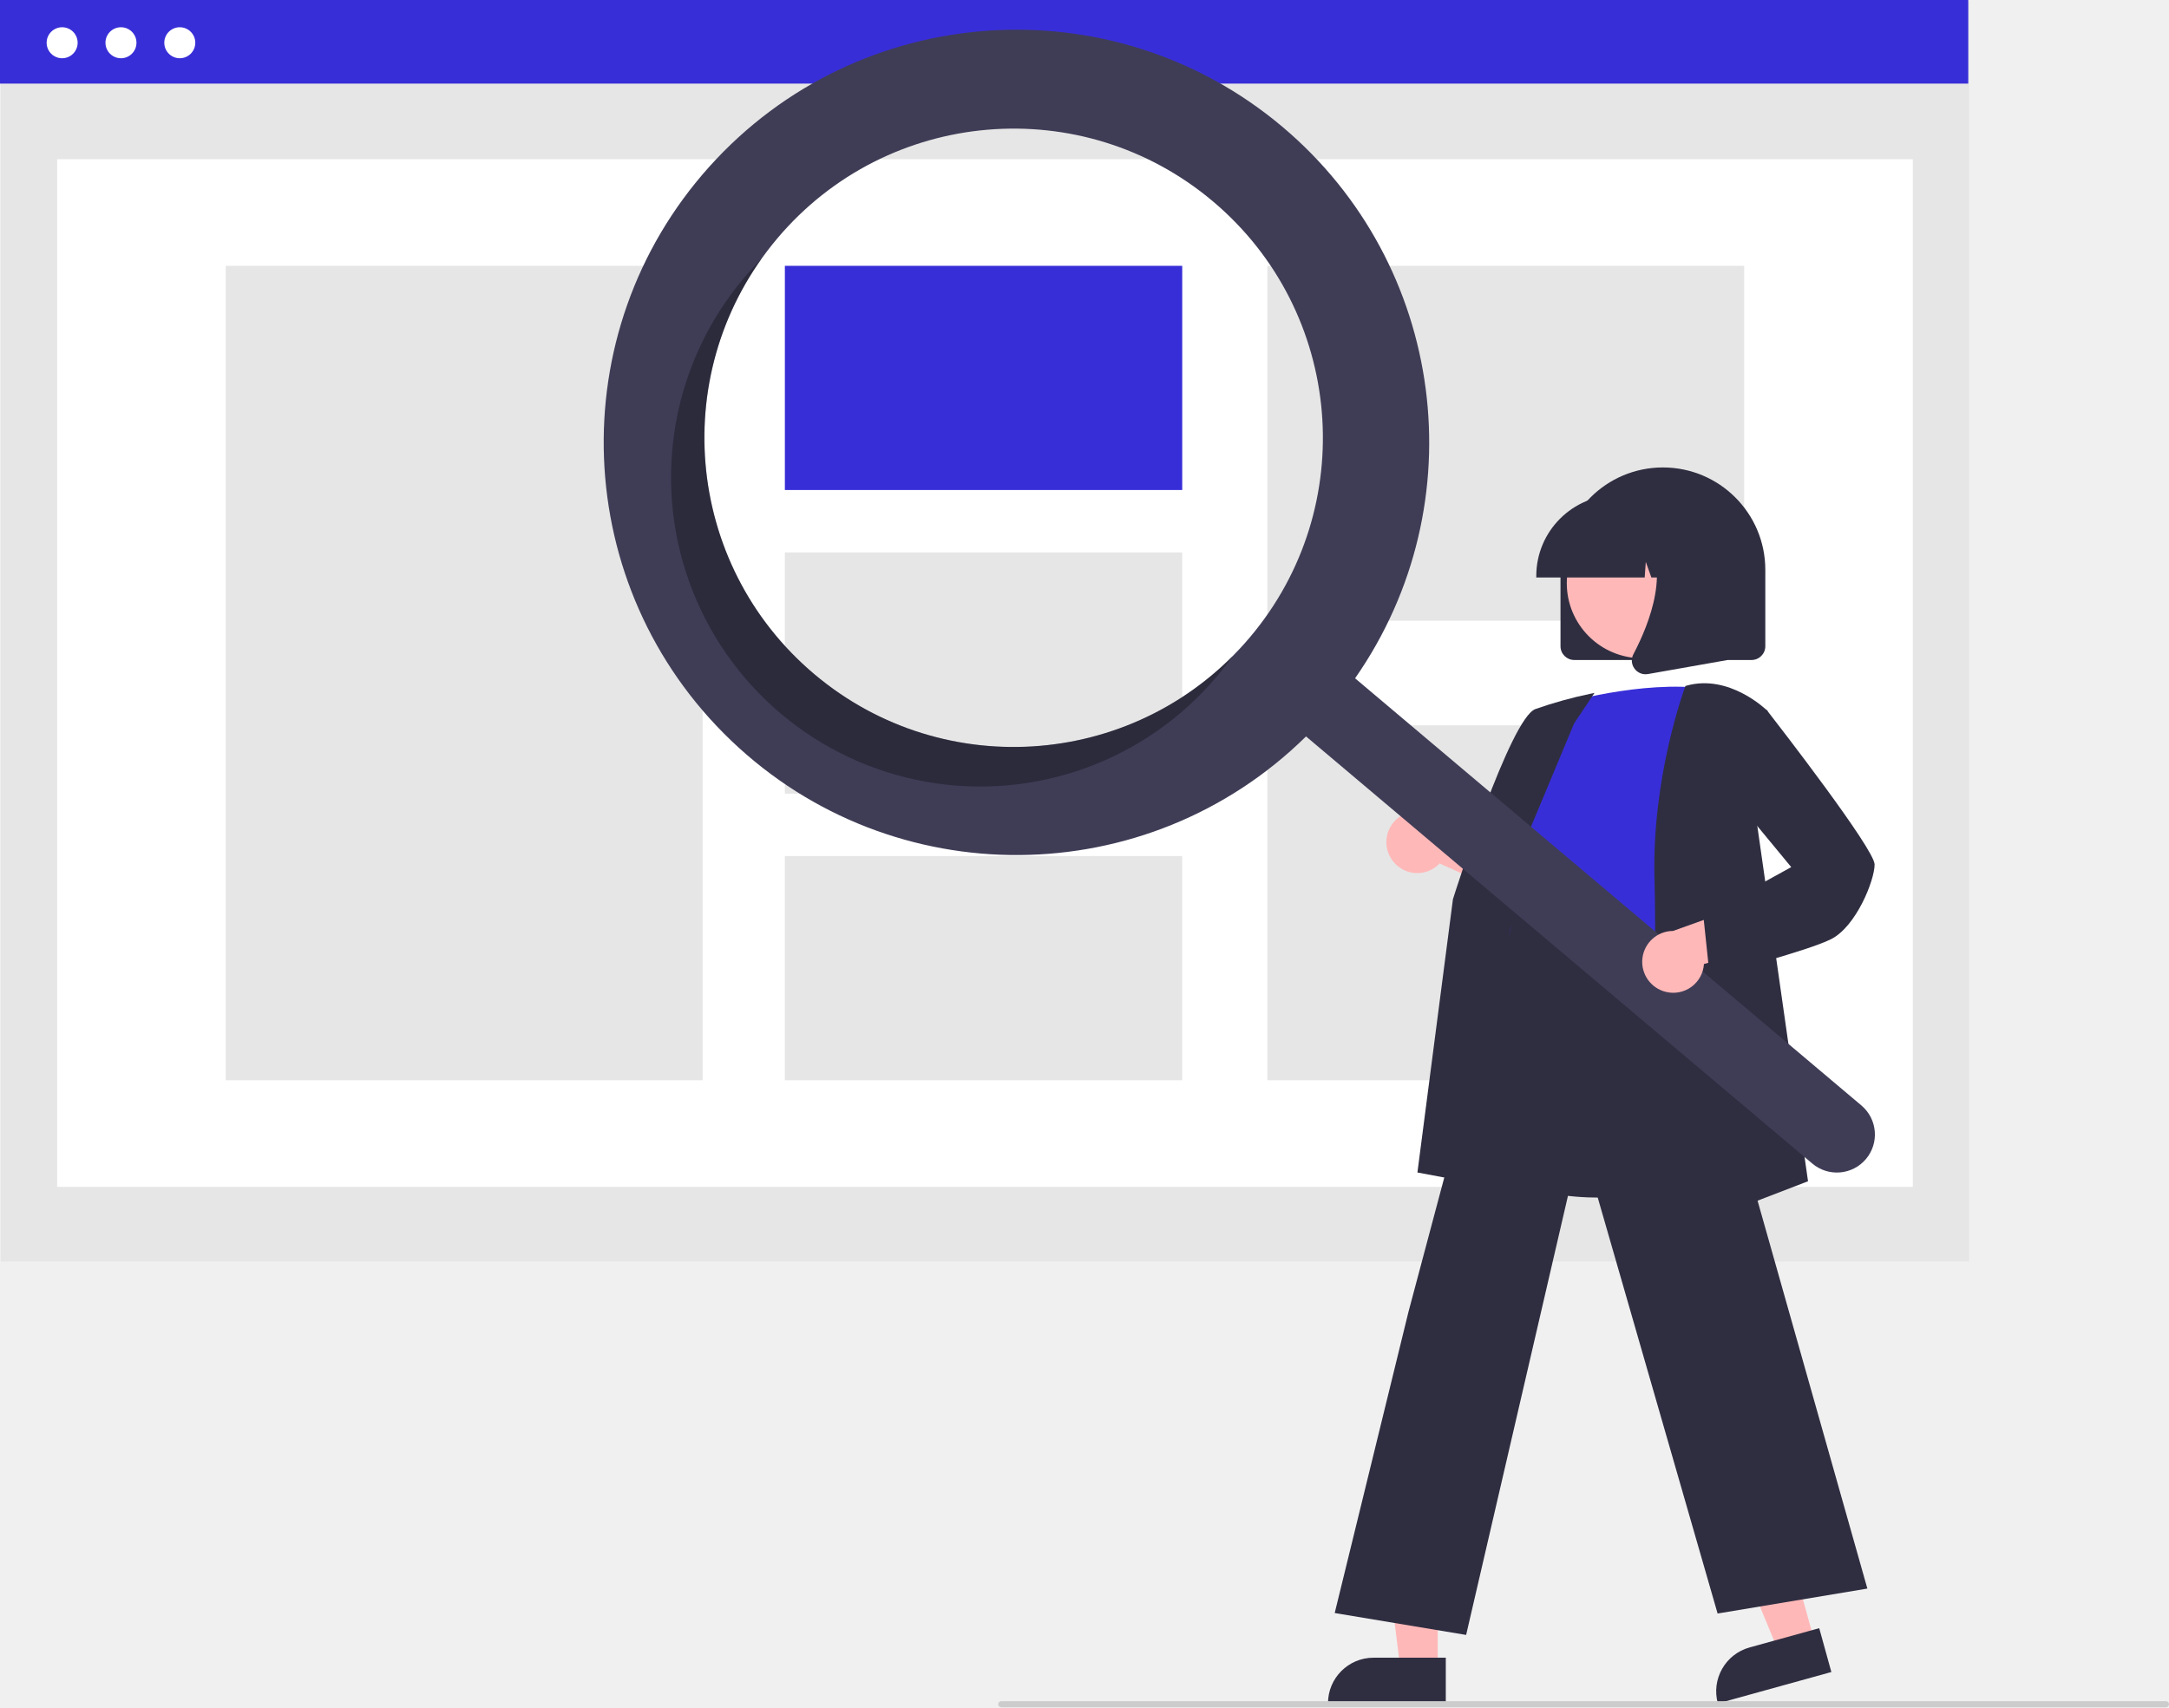
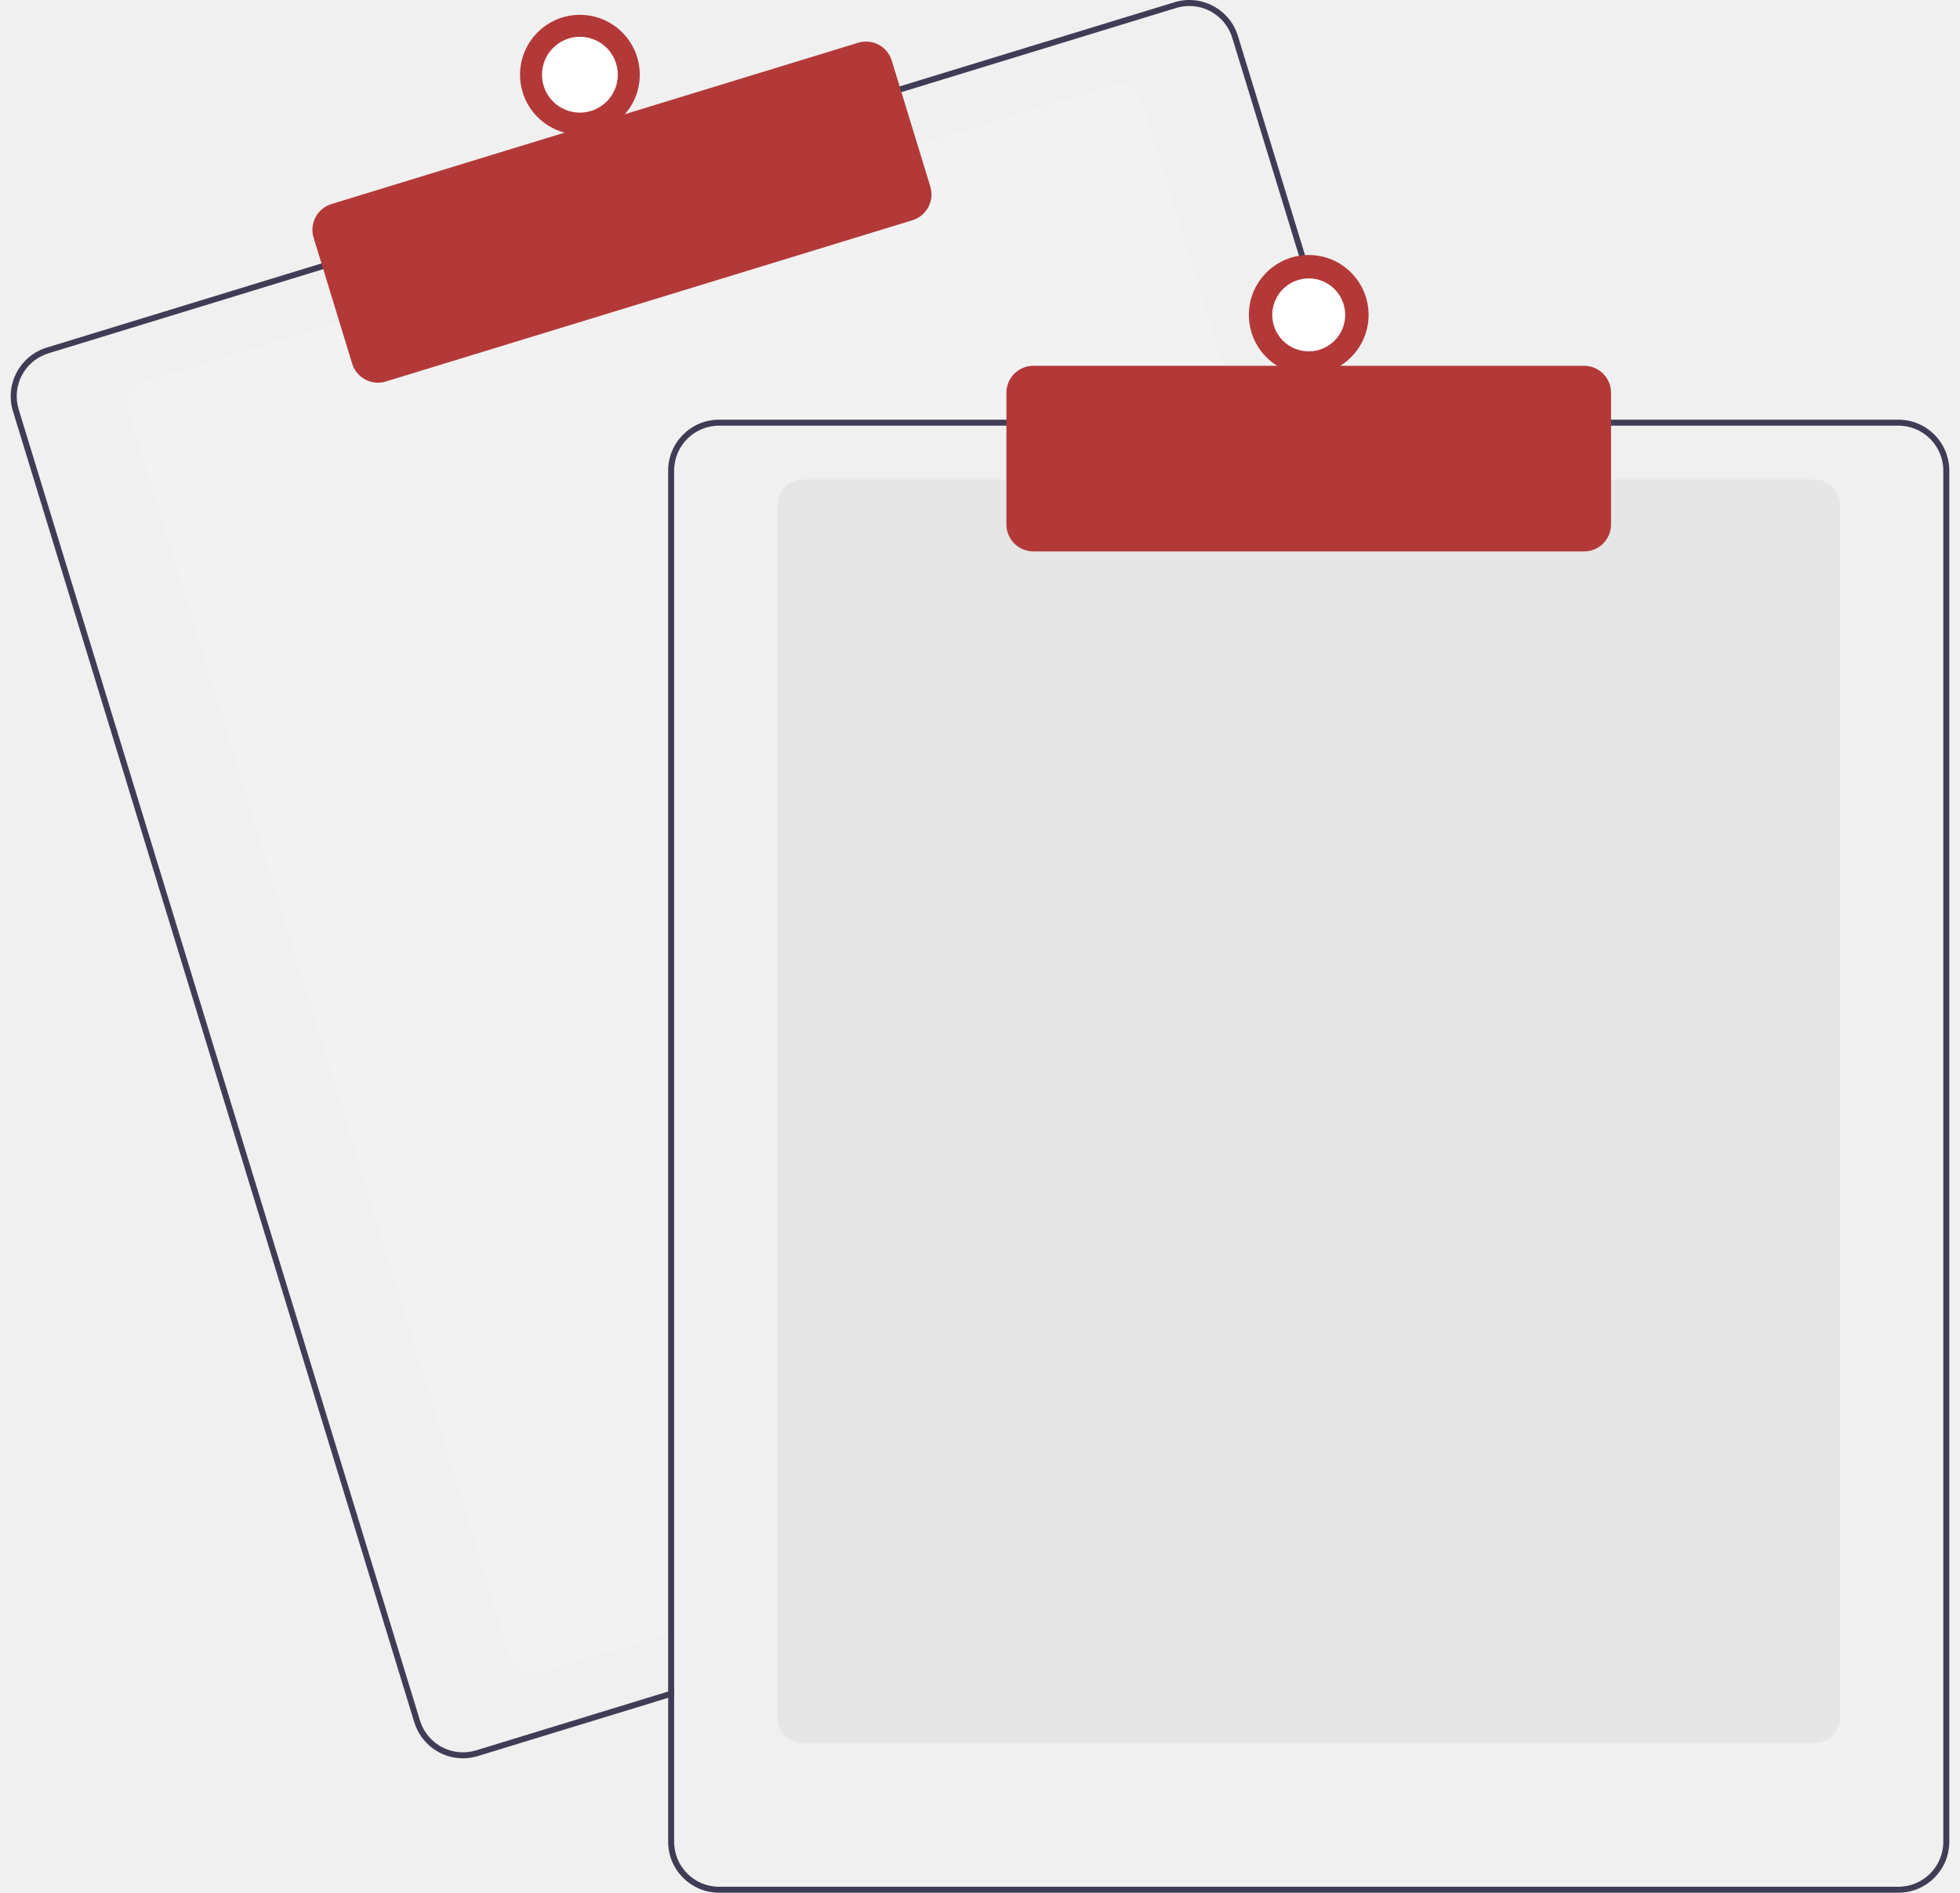
- <svg xmlns="http://www.w3.org/2000/svg" data-name="Layer 1" width="709.533" height="558.594" viewBox="0 0 709.533 558.594">
-   <rect x="0.275" y="0.365" width="643.862" height="412.358" fill="#e6e6e6" />
-   <rect x="18.686" y="52.085" width="607.039" height="336.243" fill="#fff" />
-   <rect width="643.862" height="27.354" fill="#382ed8" />
-   <circle cx="20.327" cy="13.985" r="5.07" fill="#fff" />
-   <circle cx="39.571" cy="13.985" r="5.07" fill="#fff" />
-   <circle cx="58.814" cy="13.985" r="5.07" fill="#fff" />
-   <rect x="73.844" y="86.973" width="155.981" height="266.467" fill="#e6e6e6" />
-   <rect x="256.75" y="86.973" width="129.984" height="73.348" fill="#382ed8" />
-   <rect x="256.75" y="180.747" width="129.984" height="78.919" fill="#e6e6e6" />
-   <rect x="256.75" y="280.092" width="129.984" height="73.348" fill="#e6e6e6" />
-   <rect x="414.587" y="86.973" width="155.981" height="116.125" fill="#e6e6e6" />
-   <rect x="414.587" y="237.315" width="155.981" height="116.125" fill="#e6e6e6" />
-   <path d="M755.712,382.143v-25a33.5,33.5,0,1,1,67,0v25a4.505,4.505,0,0,1-4.5,4.5h-58A4.505,4.505,0,0,1,755.712,382.143Z" transform="translate(-245.2337 -170.7031)" fill="#2f2e41" />
-   <polygon points="593.514 536.786 581.698 540.056 563.462 496.038 580.901 491.212 593.514 536.786" fill="#ffb8b8" />
-   <path d="M819.385,708.282h23.644a0,0,0,0,1,0,0v14.887a0,0,0,0,1,0,0H804.498a0,0,0,0,1,0,0v0A14.887,14.887,0,0,1,819.385,708.282Z" transform="translate(-406.293 74.94457) rotate(-15.46951)" fill="#2f2e41" />
-   <polygon points="470.328 545.875 458.068 545.875 452.235 498.587 470.33 498.587 470.328 545.875" fill="#ffb8b8" />
-   <path d="M449.311,542.372h23.644a0,0,0,0,1,0,0v14.887a0,0,0,0,1,0,0H434.424a0,0,0,0,1,0,0v0A14.887,14.887,0,0,1,449.311,542.372Z" fill="#2f2e41" />
-   <path d="M700.778,452.301a10.056,10.056,0,0,0,15.392.917l32.59,14.658L745.796,449.545l-30.494-11.109a10.11,10.11,0,0,0-14.524,13.865Z" transform="translate(-245.2337 -170.7031)" fill="#ffb8b8" />
-   <path d="M768.492,562.539c-10.239,0-20.839-1.525-29.749-6.062a38.416,38.416,0,0,1-19.709-23.565c-4.642-14.699,1.211-29.14,6.871-43.105,3.508-8.654,6.821-16.827,7.68-24.884l.3-2.86c1.339-12.848,2.495-23.943,8.897-28.105,3.318-2.157,7.78-2.28,13.641-.377l55.045,17.881-2.024,104.49-.334.112C808.823,556.161,789.418,562.539,768.492,562.539Z" transform="translate(-245.2337 -170.7031)" fill="#2f2e41" />
-   <path d="M755.462,401.051s27-8,48-5c0,0-12,66-8,88s-69.5,8.5-54.5-12.5l5-25s-10-10-1-22Z" transform="translate(-245.2337 -170.7031)" fill="#382ed8" />
-   <path d="M742.182,560.558l-33.276-6.239,11.618-89.407c.781-2.496,18.778-59.143,26.952-62.208a139.517,139.517,0,0,1,18.166-5.047l1.184-.237-6.672,10.009-26.564,63.654Z" transform="translate(-245.2337 -170.7031)" fill="#2f2e41" />
-   <path d="M724.843,705.622l-42.995-7.166,24.128-98.524,35.903-134.737.354,2.393c.028.178,3.382,17.78,53.151,9.97l.438-.068.121.426,60.152,212.538-48.99,8.165L762.422,543.551Z" transform="translate(-245.2337 -170.7031)" fill="#2f2e41" />
-   <path d="M784.436,577.29l.027-.756c.03-.84,2.988-84.373,2-117.967-.991-33.709,9.922-62.901,10.032-63.192l.089-.234.241-.069c14.12-4.034,26.369,8.005,26.491,8.127l.172.172-4.021,33.176,17.216,120.642Z" transform="translate(-245.2337 -170.7031)" fill="#2f2e41" />
-   <circle cx="537.095" cy="190.797" r="24.561" fill="#ffb8b8" />
-   <path d="M747.787,359.143a26.53,26.53,0,0,1,26.5-26.5h5a26.53,26.53,0,0,1,26.5,26.5v.5H795.22l-3.604-10.092-.721,10.092h-5.461l-1.818-5.092-.364,5.092H747.787Z" transform="translate(-245.2337 -170.7031)" fill="#2f2e41" />
-   <path d="M779.911,389.454a4.433,4.433,0,0,1-.352-4.707c5.299-10.078,12.717-28.7,2.87-40.185l-.708-.825h28.587V386.658l-25.969,4.582a4.596,4.596,0,0,1-.796.07A4.482,4.482,0,0,1,779.911,389.454Z" transform="translate(-245.2337 -170.7031)" fill="#2f2e41" />
-   <path d="M664.814,212.249a135.02,135.02,0,1,0,7.655,199.403L838.087,551.4a12.442,12.442,0,0,0,16.066-19.003l-.018-.015L688.516,392.634A135.027,135.027,0,0,0,664.814,212.249ZM654.137,379.177a101.158,101.158,0,1,1-12.077-142.548l0,0A101.158,101.158,0,0,1,654.137,379.177Z" transform="translate(-245.2337 -170.7031)" fill="#3f3d56" />
-   <path d="M511.589,391.254a101.163,101.163,0,0,1-17.166-135.989q-2.901,2.922-5.609,6.12A101.158,101.158,0,1,0,643.438,391.856q2.702-3.202,5.089-6.559A101.163,101.163,0,0,1,511.589,391.254Z" transform="translate(-245.2337 -170.7031)" opacity="0.3" style="isolation:isolate" />
-   <path d="M790.214,495.239a10.056,10.056,0,0,0,12.424-9.133l34.433-9.557L823.074,464.346l-30.552,10.947A10.11,10.11,0,0,0,790.214,495.239Z" transform="translate(-245.2337 -170.7031)" fill="#ffb8b8" />
-   <path d="M804.526,490.18,802.43,470.274l28.762-15.869-18.752-22.7L815.5,406.205l7.62-3.266.237.305c3.593,4.62,35.105,45.281,35.105,50.307,0,5.163-6.029,20.323-14.276,24.447-7.956,3.978-37.831,11.709-39.099,12.037Z" transform="translate(-245.2337 -170.7031)" fill="#2f2e41" />
-   <path d="M953.766,729.297h-381a1,1,0,1,1,0-2h381a1,1,0,0,1,0,2Z" transform="translate(-245.2337 -170.7031)" fill="#ccc" />
+ <svg xmlns="http://www.w3.org/2000/svg" data-name="Layer 1" width="447.636" height="432.174" viewBox="0 0 647.636 632.174">
+   <path d="M687.328,276.087H512.818a15.018,15.018,0,0,0-15,15v387.85l-2,.61-42.81,13.11a8.007,8.007,0,0,1-9.99-5.31L315.678,271.397a8.003,8.003,0,0,1,5.31-9.99l65.97-20.2,191.25-58.54,65.97-20.2a7.989,7.989,0,0,1,9.99,5.3l32.55,106.32Z" transform="translate(-276.1819 -133.9131)" fill="#f2f2f2" />
+   <path d="M725.408,274.087l-39.23-128.14a16.994,16.994,0,0,0-21.23-11.28l-92.75,28.39L380.958,221.607l-92.75,28.4a17.015,17.015,0,0,0-11.28,21.23l134.08,437.93a17.027,17.027,0,0,0,16.26,12.03,16.789,16.789,0,0,0,4.97-.75l63.58-19.46,2-.62v-2.09l-2,.61-64.17,19.65a15.015,15.015,0,0,1-18.73-9.95l-134.07-437.94a14.979,14.979,0,0,1,9.95-18.73l92.75-28.4,191.24-58.54,92.75-28.4a15.156,15.156,0,0,1,4.41-.66,15.015,15.015,0,0,1,14.32,10.61l39.05,127.56.62,2h2.08Z" transform="translate(-276.1819 -133.9131)" fill="#3f3d56" />
+   <path d="M398.863,261.734a9.016,9.016,0,0,1-8.611-6.367l-12.88-42.072a8.999,8.999,0,0,1,5.971-11.24l175.939-53.864a9.009,9.009,0,0,1,11.241,5.971l12.88,42.072a9.01,9.01,0,0,1-5.971,11.241L401.492,261.339A8.976,8.976,0,0,1,398.863,261.734Z" transform="translate(-276.1819 -133.9131)" fill="#b33939" />
+   <circle cx="190.154" cy="24.955" r="20" fill="#b33939" />
+   <circle cx="190.154" cy="24.955" r="12.665" fill="#fff" />
+   <path d="M878.818,716.087h-338a8.51,8.51,0,0,1-8.5-8.5v-405a8.51,8.51,0,0,1,8.5-8.5h338a8.51,8.51,0,0,1,8.5,8.5v405A8.51,8.51,0,0,1,878.818,716.087Z" transform="translate(-276.1819 -133.9131)" fill="#e6e6e6" />
+   <path d="M723.318,274.087h-210.5a17.024,17.024,0,0,0-17,17v407.8l2-.61v-407.19a15.018,15.018,0,0,1,15-15H723.938Zm183.5,0h-394a17.024,17.024,0,0,0-17,17v458a17.024,17.024,0,0,0,17,17h394a17.024,17.024,0,0,0,17-17v-458A17.024,17.024,0,0,0,906.818,274.087Zm15,475a15.018,15.018,0,0,1-15,15h-394a15.018,15.018,0,0,1-15-15v-458a15.018,15.018,0,0,1,15-15h394a15.018,15.018,0,0,1,15,15Z" transform="translate(-276.1819 -133.9131)" fill="#3f3d56" />
+   <path d="M801.818,318.087h-184a9.01,9.01,0,0,1-9-9v-44a9.01,9.01,0,0,1,9-9h184a9.01,9.01,0,0,1,9,9v44A9.01,9.01,0,0,1,801.818,318.087Z" transform="translate(-276.1819 -133.9131)" fill="#b33939" />
+   <circle cx="433.636" cy="105.174" r="20" fill="#b33939" />
+   <circle cx="433.636" cy="105.174" r="12.182" fill="#fff" />
</svg>
